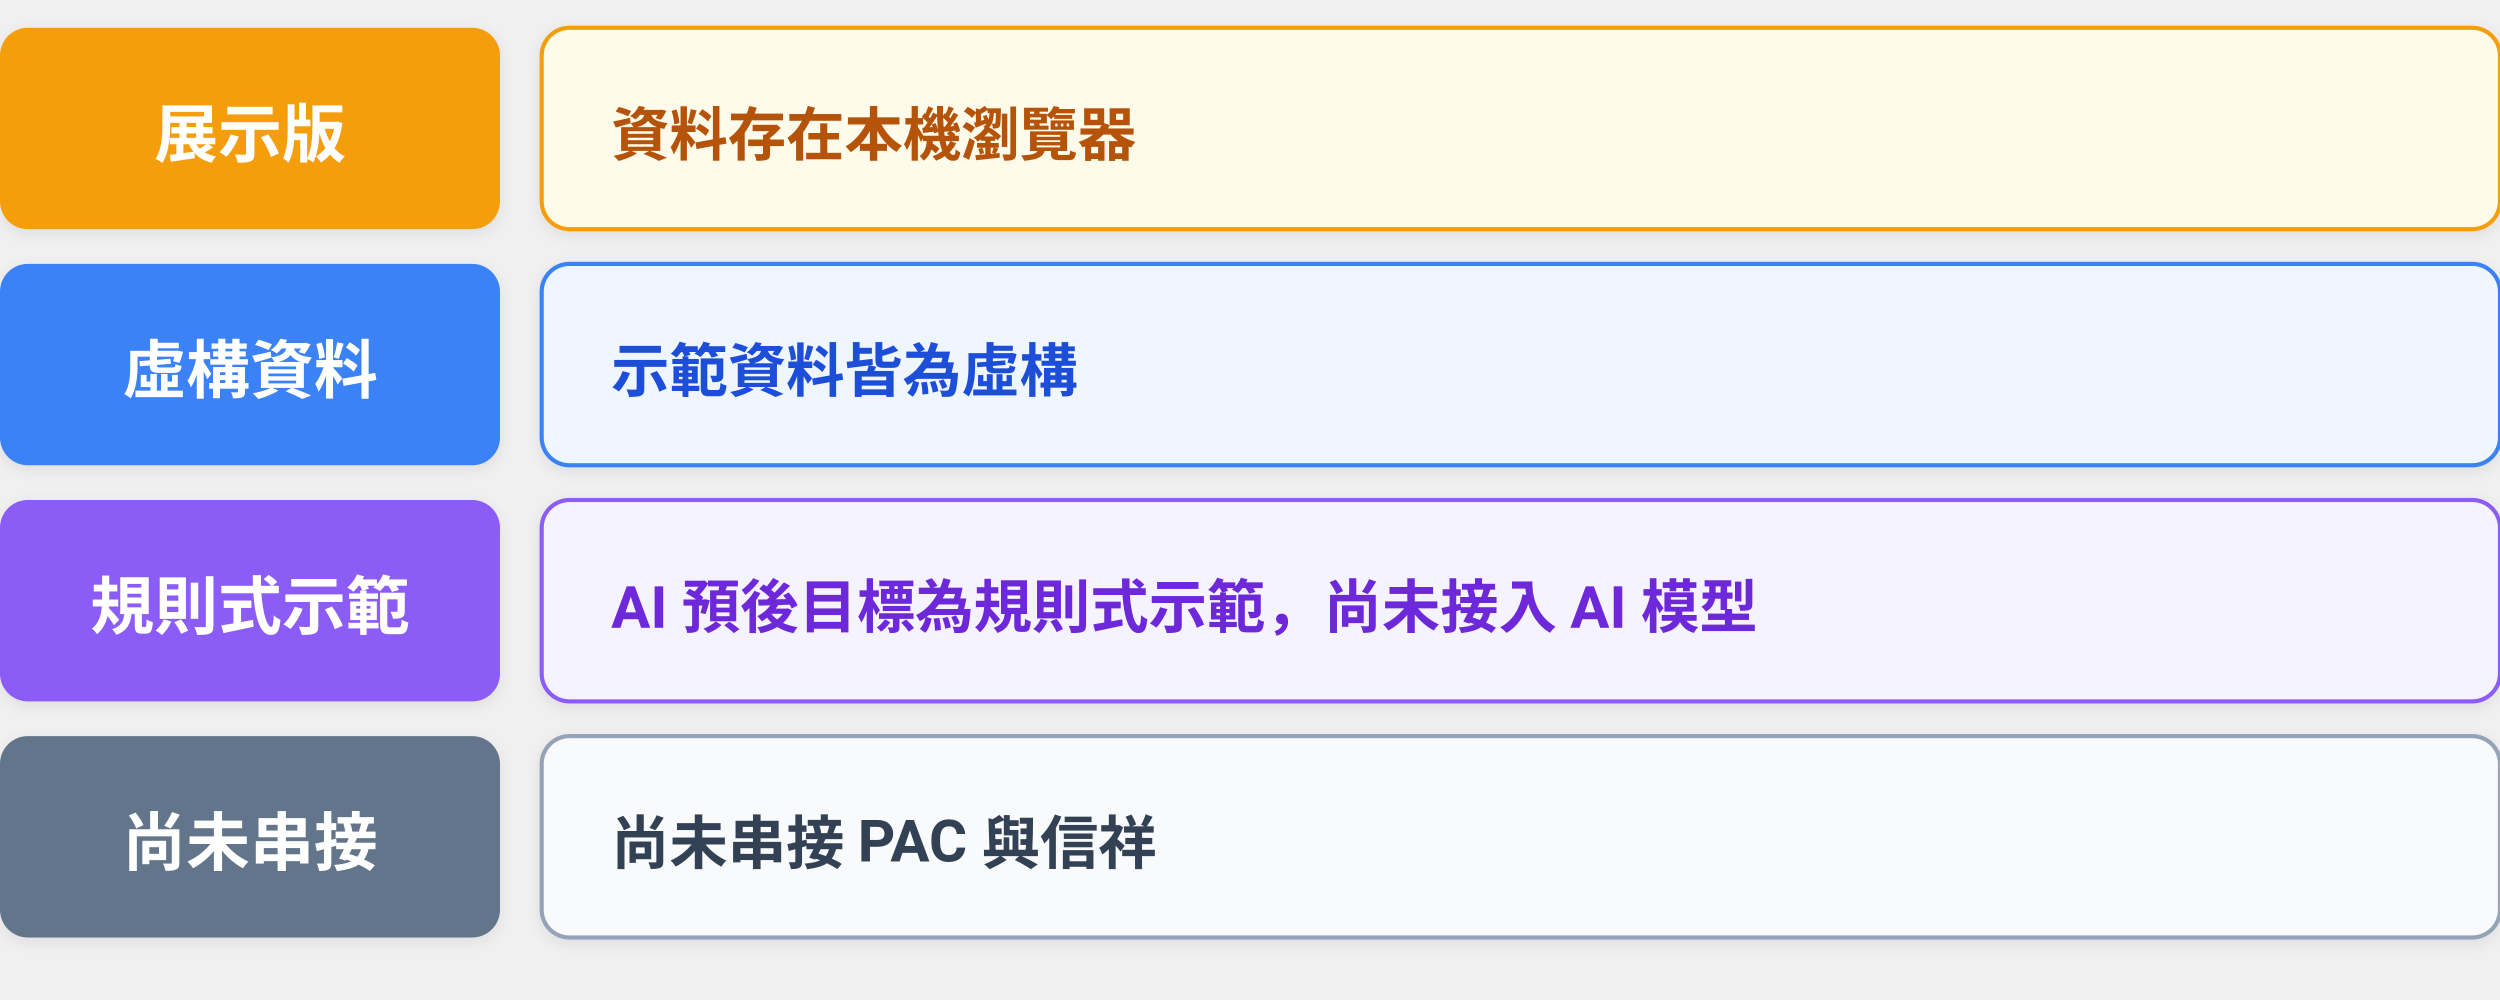
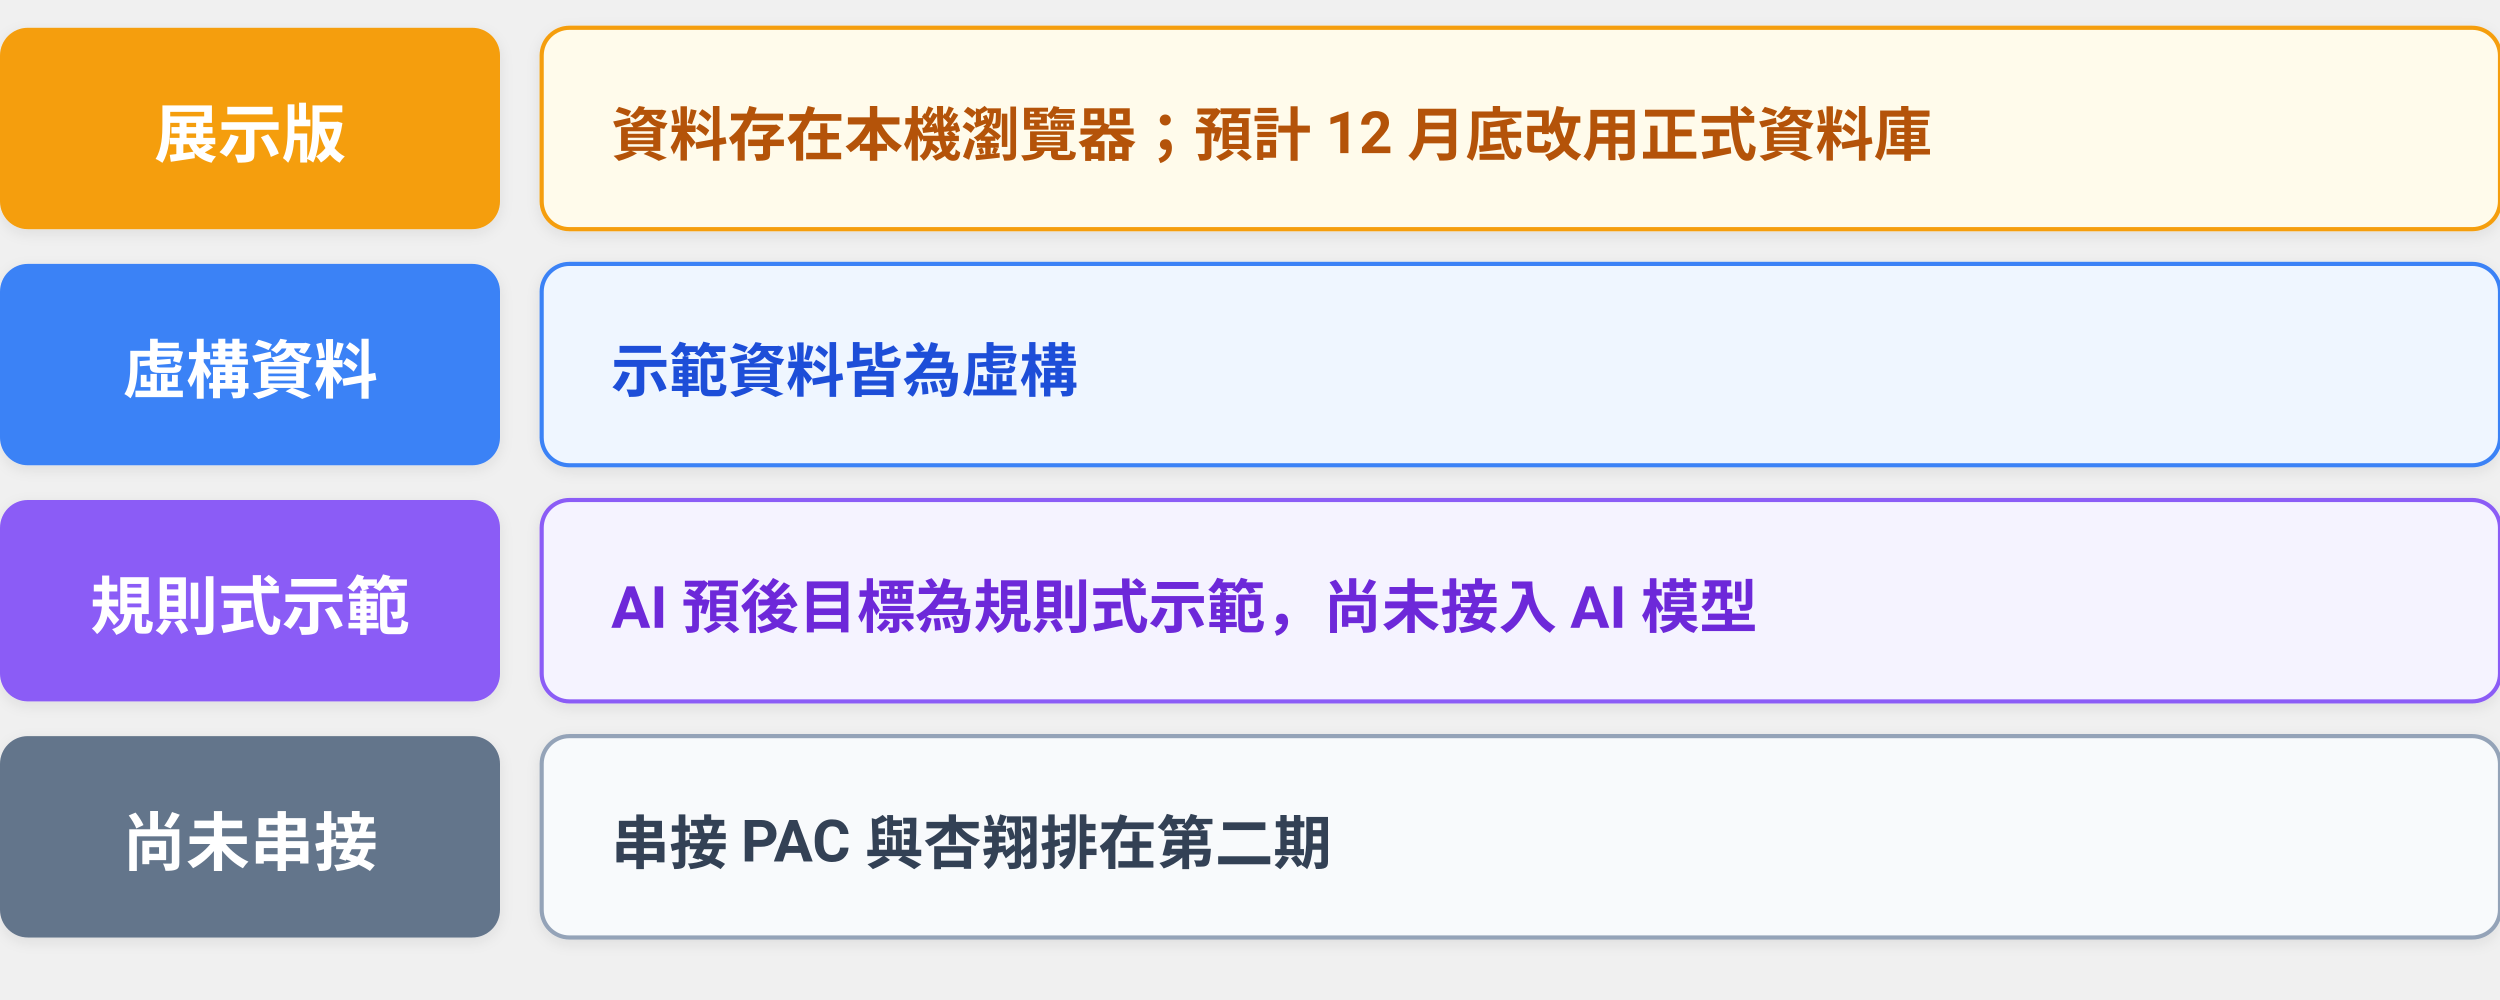
<svg xmlns="http://www.w3.org/2000/svg" viewBox="0 0 1800 720" width="100%" height="100%" font-family="-apple-system,BlinkMacSystemFont,'Segoe UI',Roboto,'Noto Sans TC','PingFang TC','Microsoft JhengHei',sans-serif">
  <defs>
    <filter id="shadow" x="-5%" y="-5%" width="110%" height="115%" filterUnits="userSpaceOnUse">
      <feDropShadow dx="0" dy="3" stdDeviation="5" flood-color="#0f172a" flood-opacity="0.08" />
    </filter>
    <marker id="ar-b45309" viewBox="0 0 10 10" refX="6" refY="5" markerWidth="4" markerHeight="4" orient="auto-start-reverse">
      <path d="M0 1 L10 5 L0 9z" fill="#b45309" />
    </marker>
    <marker id="ar-f59e0b" viewBox="0 0 10 10" refX="6" refY="5" markerWidth="4" markerHeight="4" orient="auto-start-reverse">
      <path d="M0 1 L10 5 L0 9z" fill="#f59e0b" />
    </marker>
    <marker id="ar-ef4444" viewBox="0 0 10 10" refX="6" refY="5" markerWidth="4" markerHeight="4" orient="auto-start-reverse">
      <path d="M0 1 L10 5 L0 9z" fill="#ef4444" />
    </marker>
    <marker id="ar-10b981" viewBox="0 0 10 10" refX="6" refY="5" markerWidth="4" markerHeight="4" orient="auto-start-reverse">
      <path d="M0 1 L10 5 L0 9z" fill="#10b981" />
    </marker>
    <marker id="ar-3b82f6" viewBox="0 0 10 10" refX="6" refY="5" markerWidth="4" markerHeight="4" orient="auto-start-reverse">
      <path d="M0 1 L10 5 L0 9z" fill="#3b82f6" />
    </marker>
    <marker id="ar-0f766e" viewBox="0 0 10 10" refX="6" refY="5" markerWidth="4" markerHeight="4" orient="auto-start-reverse">
      <path d="M0 1 L10 5 L0 9z" fill="#0f766e" />
    </marker>
    <marker id="ar-8b5cf6" viewBox="0 0 10 10" refX="6" refY="5" markerWidth="4" markerHeight="4" orient="auto-start-reverse">
      <path d="M0 1 L10 5 L0 9z" fill="#8b5cf6" />
    </marker>
    <marker id="ar-94a3b8" viewBox="0 0 10 10" refX="6" refY="5" markerWidth="4" markerHeight="4" orient="auto-start-reverse">
      <path d="M0 1 L10 5 L0 9z" fill="#94a3b8" />
    </marker>
  </defs>
  <rect x="0" y="20" width="360" height="145" rx="20" fill="#f59e0b" filter="url(#shadow)" />
  <text x="180" y="113" font-size="46" font-weight="800" fill="#fff" text-anchor="middle">展示版</text>
  <rect x="390" y="20" width="1410" height="145" rx="20" fill="#fffbeb" stroke="#f59e0b" stroke-width="3" filter="url(#shadow)" />
-   <text x="440" y="112" font-size="42" font-weight="700" fill="#b45309" text-anchor="start">資料存在本機瀏覽器</text>
+   <text x="440" y="112" font-size="42" font-weight="700" fill="#b45309" text-anchor="start">資料存在本機瀏覽器；預計 12 月底改用正式資料庫</text>
  <rect x="0" y="190" width="360" height="145" rx="20" fill="#3b82f6" filter="url(#shadow)" />
  <text x="180" y="283" font-size="46" font-weight="800" fill="#fff" text-anchor="middle">虛構資料</text>
  <rect x="390" y="190" width="1410" height="145" rx="20" fill="#eff6ff" stroke="#3b82f6" stroke-width="3" filter="url(#shadow)" />
  <text x="440" y="282" font-size="42" font-weight="700" fill="#1d4ed8" text-anchor="start">示範資料皆為虛構</text>
  <rect x="0" y="360" width="360" height="145" rx="20" fill="#8b5cf6" filter="url(#shadow)" />
  <text x="180" y="453" font-size="46" font-weight="800" fill="#fff" text-anchor="middle">規則式示範</text>
  <rect x="390" y="360" width="1410" height="145" rx="20" fill="#f5f3ff" stroke="#8b5cf6" stroke-width="3" filter="url(#shadow)" />
  <text x="440" y="452" font-size="42" font-weight="700" fill="#6d28d9" text-anchor="start">AI 預後目標為規則式示範，尚未接入 AI 模型</text>
  <rect x="0" y="530" width="360" height="145" rx="20" fill="#64748b" filter="url(#shadow)" />
  <text x="180" y="623" font-size="46" font-weight="800" fill="#fff" text-anchor="middle">尚未串接</text>
  <rect x="390" y="530" width="1410" height="145" rx="20" fill="#f8fafc" stroke="#94a3b8" stroke-width="3" filter="url(#shadow)" />
-   <text x="440" y="622" font-size="42" font-weight="700" fill="#334155" text-anchor="start">尚未串接 PAC 與信祥</text>
+   <text x="440" y="622" font-size="42" font-weight="700" fill="#334155" text-anchor="start">串接 PAC 與杏翔排在第二期</text>
</svg>
